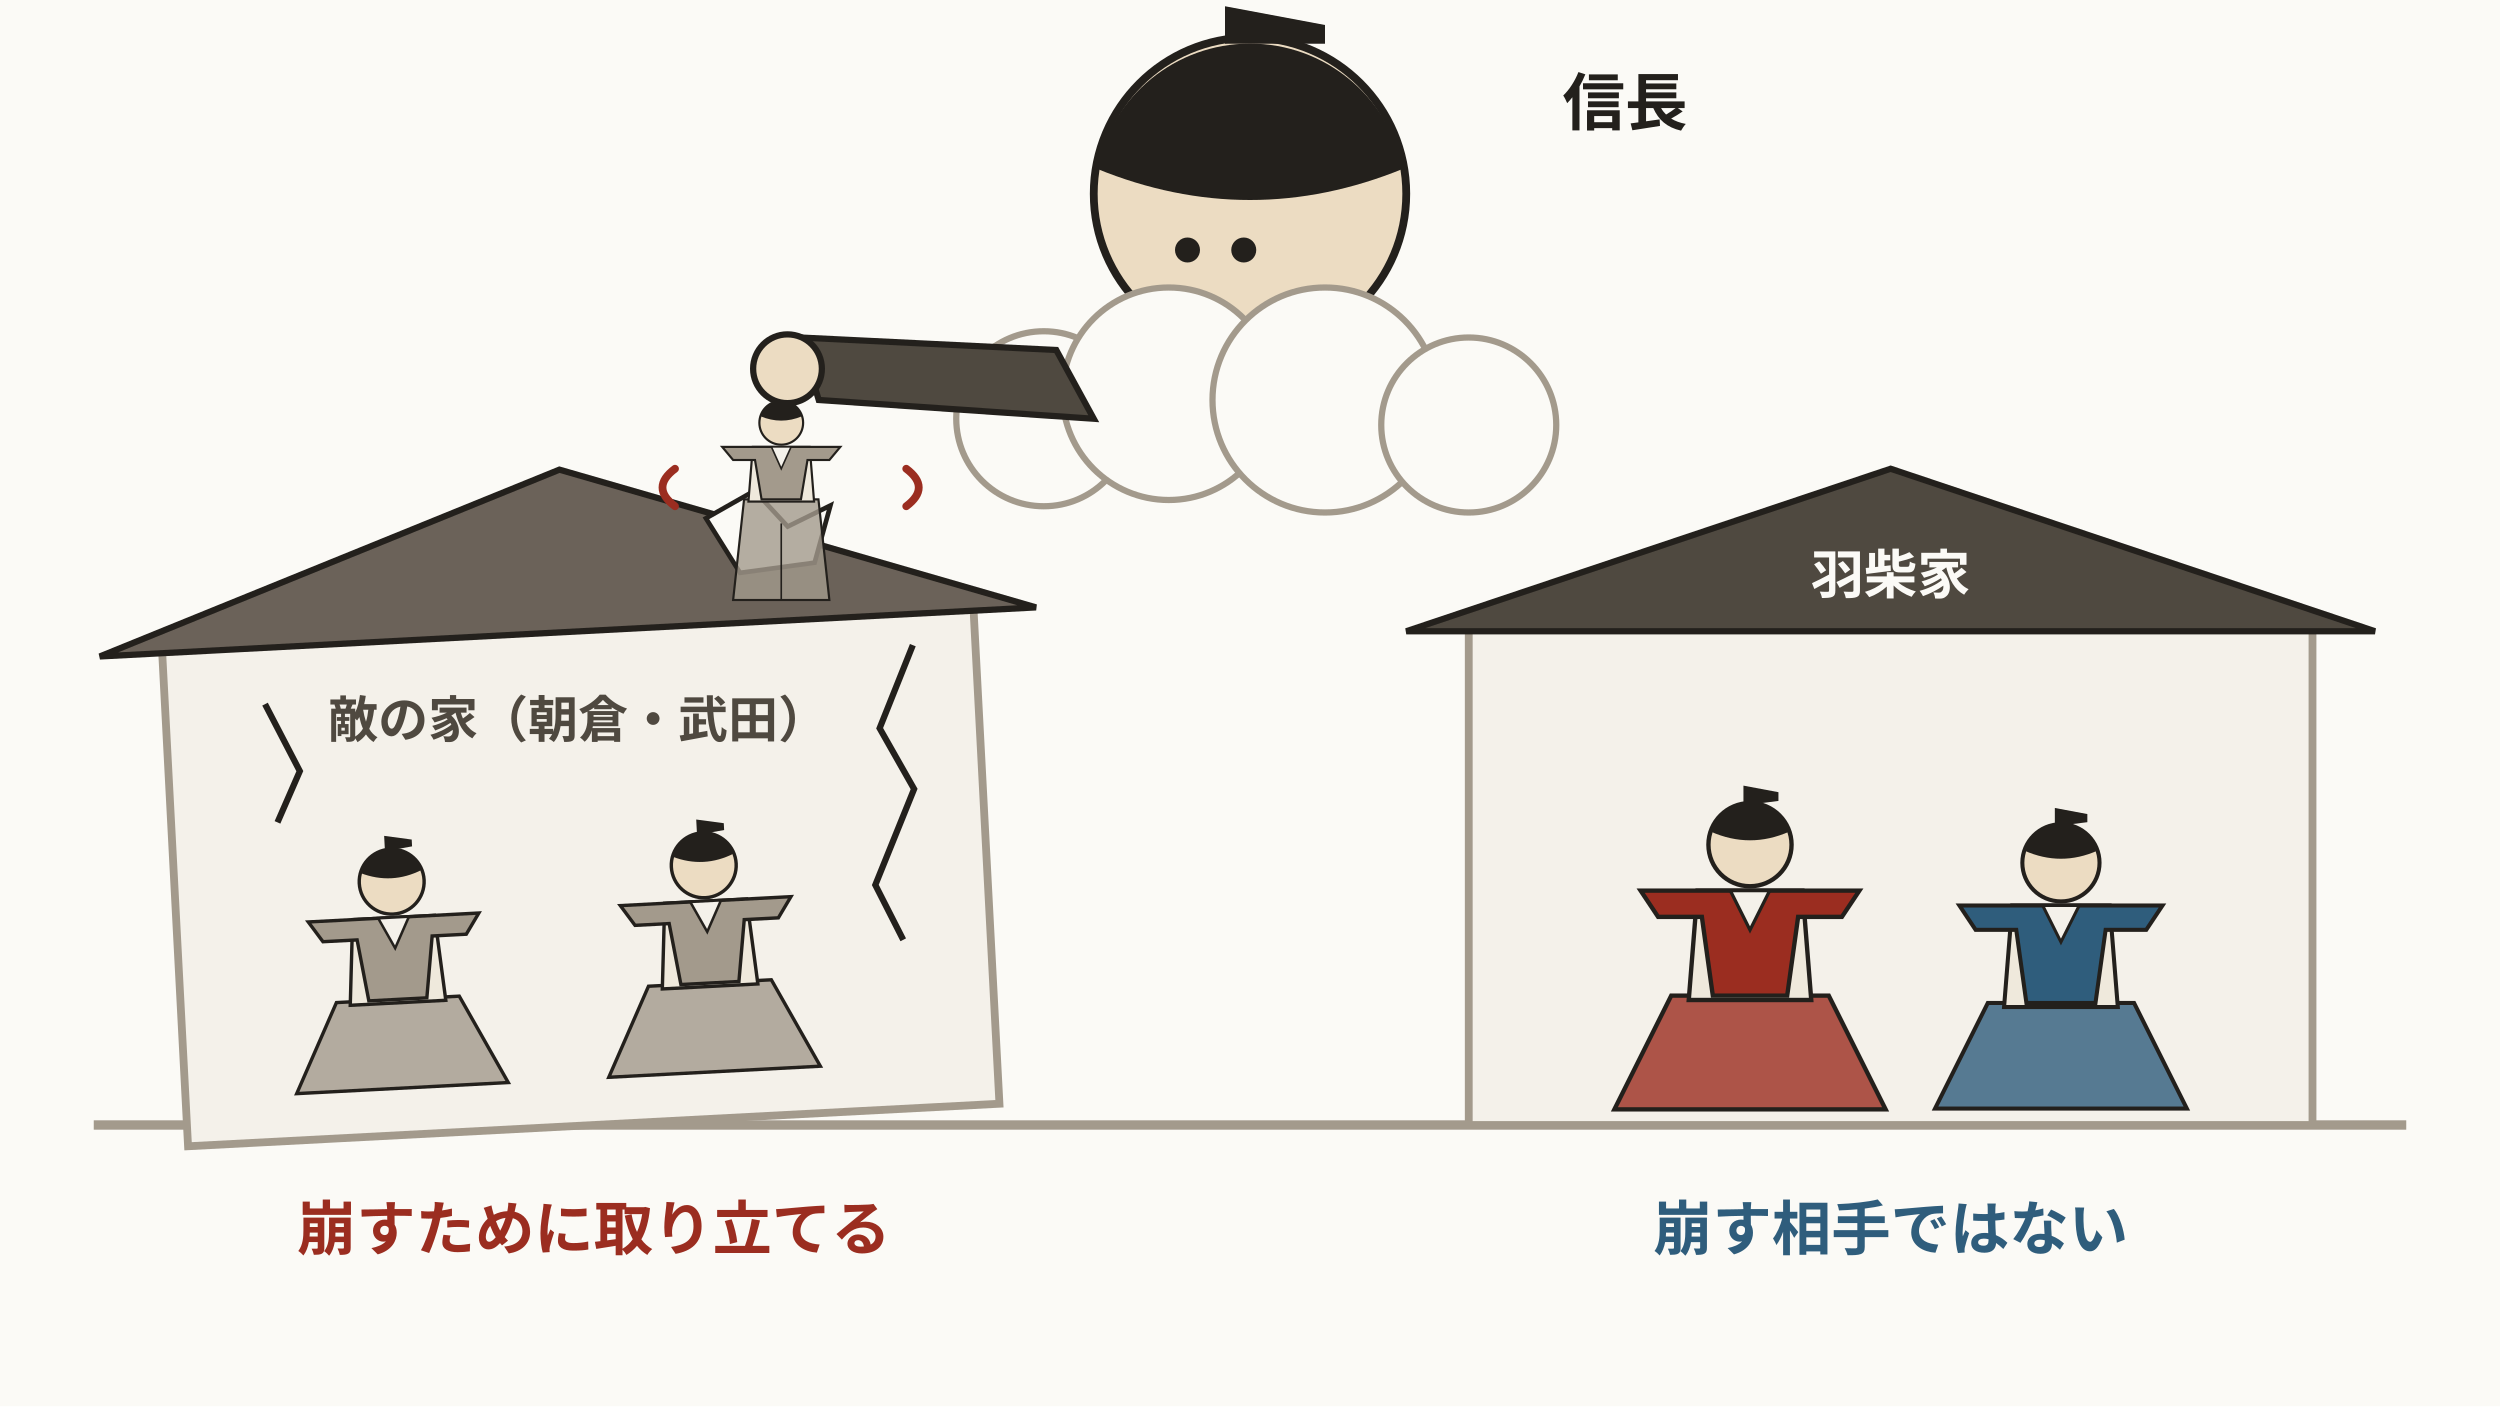
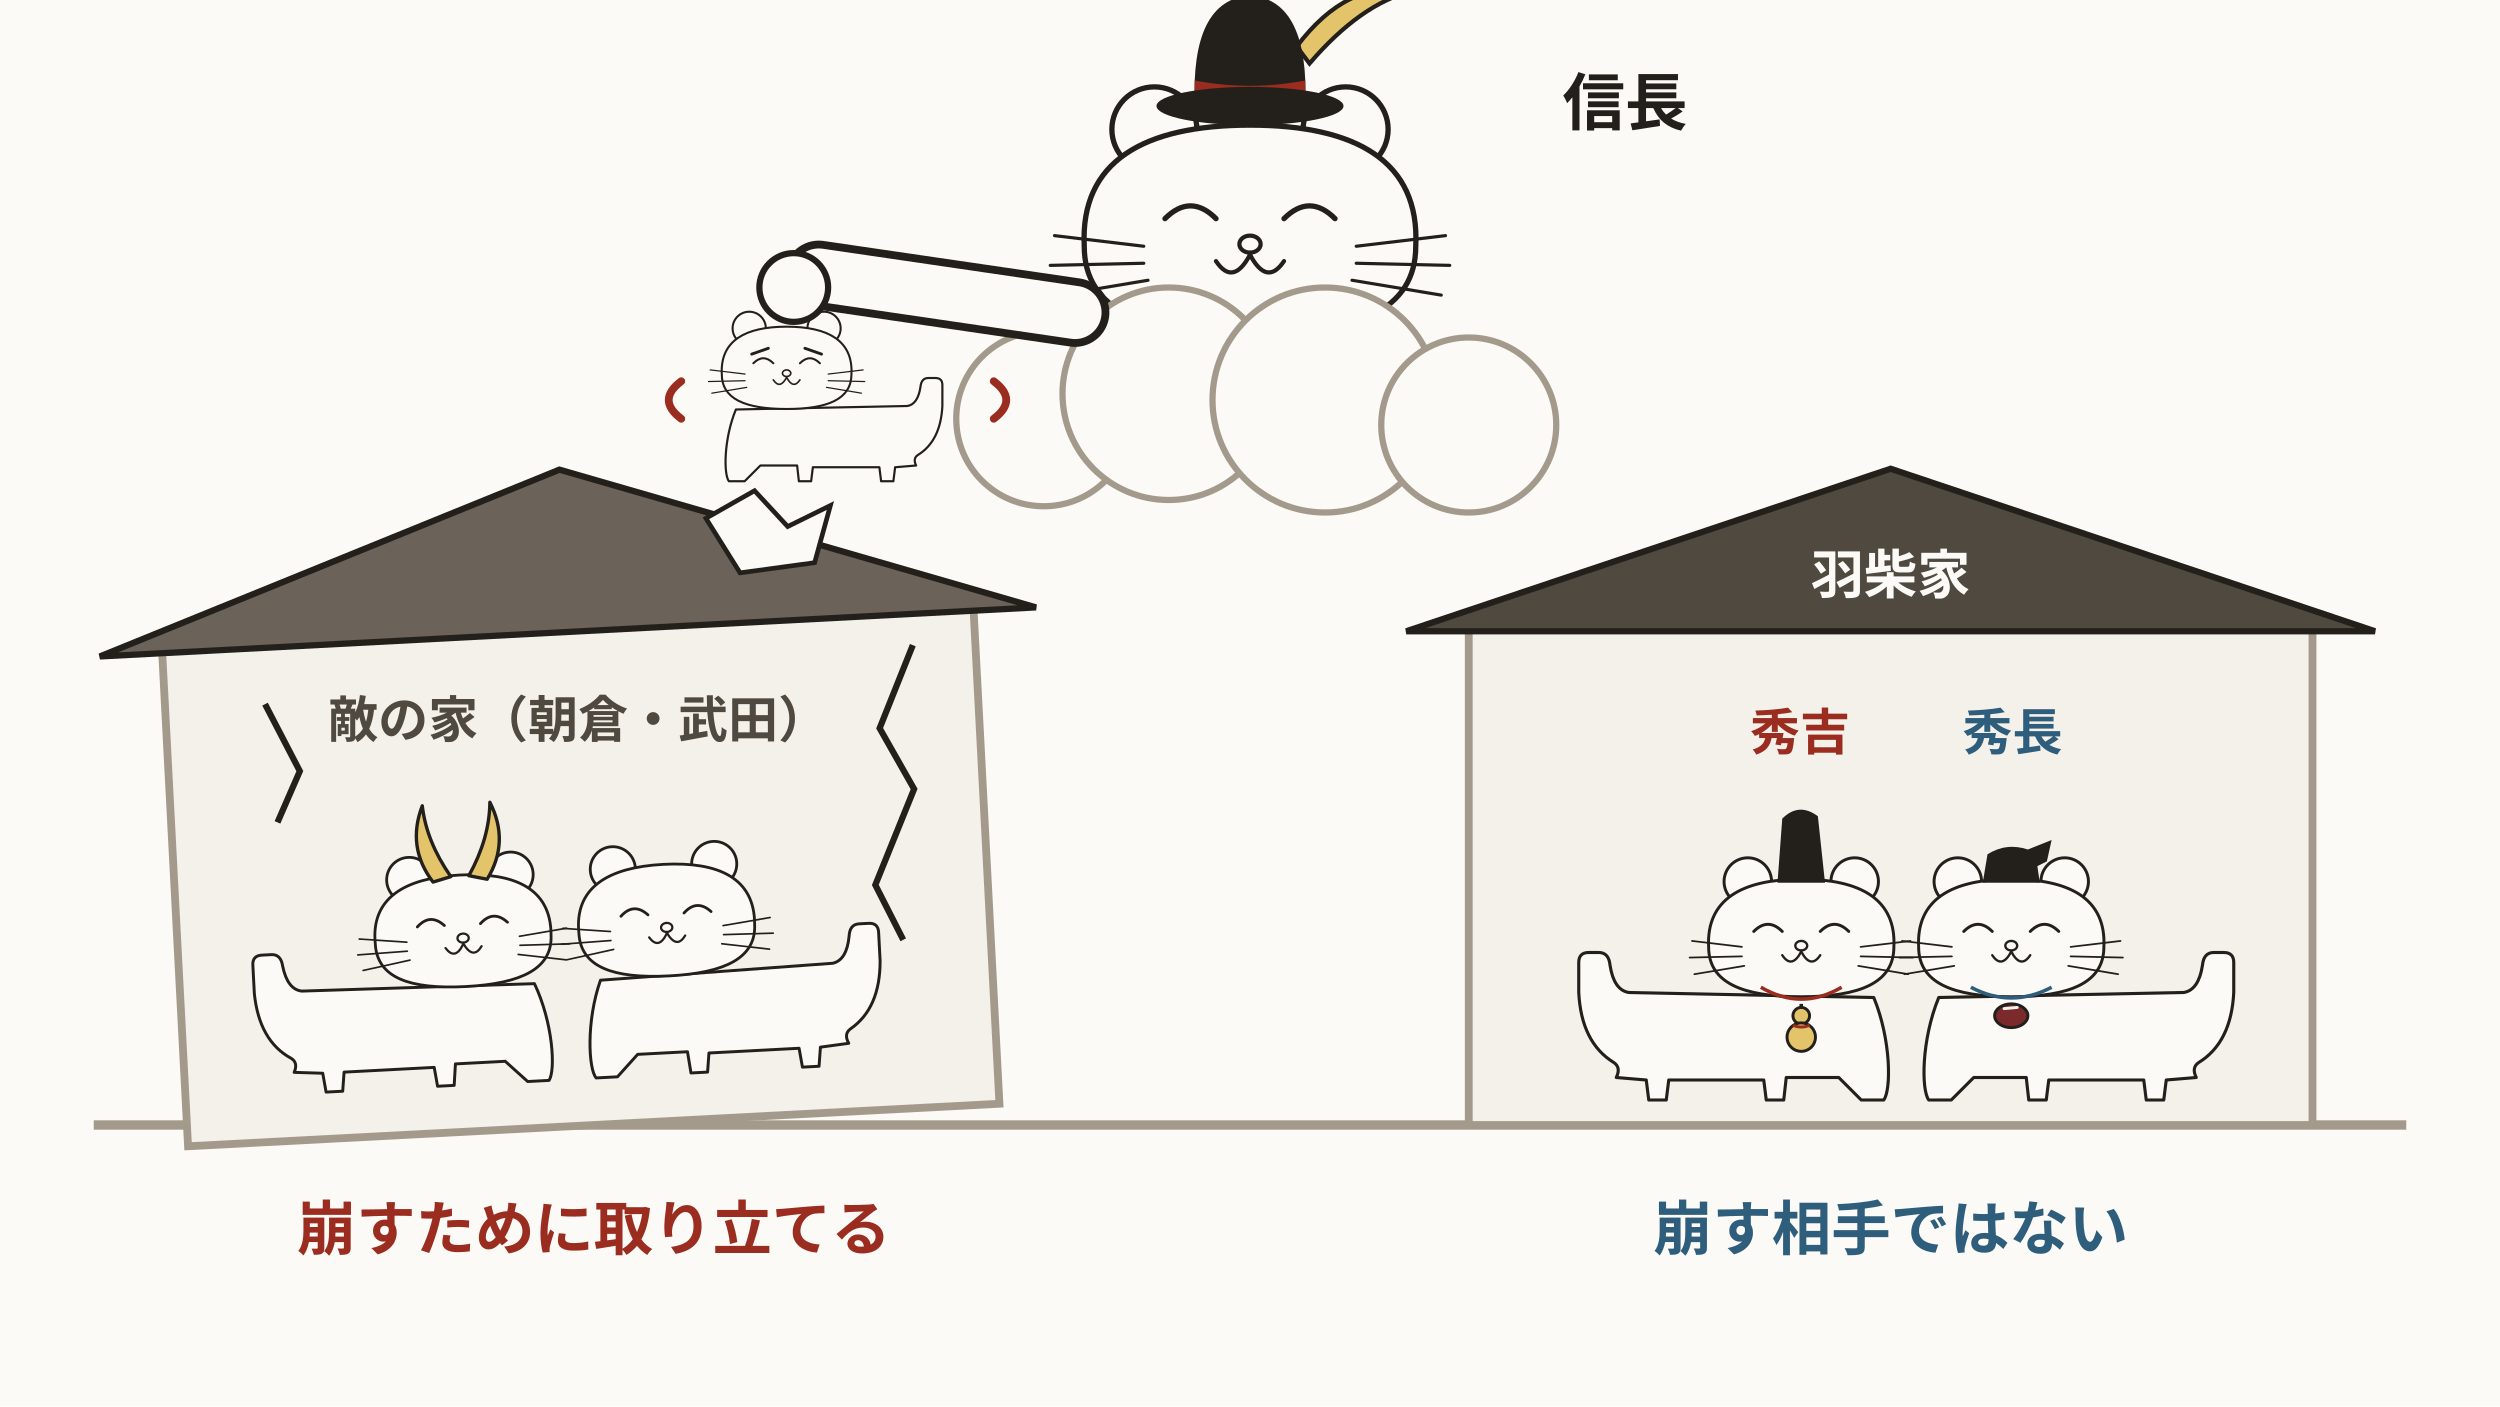
- <svg xmlns="http://www.w3.org/2000/svg" viewBox="0 0 800 450" role="img" aria-label="雲の上からのぞく信長が、ひびの入った敵の家（朝倉・武田）から家臣を一人つまみ出しているイメージイラスト。隣の羽柴家には手を伸ばしておらず、家の中に秀吉と秀長が並んで座っている">
+ <svg xmlns="http://www.w3.org/2000/svg" viewBox="0 0 800 450" role="img" aria-label="雲の上からのぞく南蛮帽子の信長が、ひびの入った敵の家（朝倉・武田）から家臣を一人つまみ出しているイメージイラスト（敵の家の左の一匹は、武田の印の二本角の飾りを頭に付ける）。隣の羽柴家には手を伸ばしておらず、家の中に秀吉と秀長が並んで座っている。人物はみな服を着ない四つ足の猫のキャラ（ぱぱねこ）で描き、秀吉は高い立烏帽子と首の瓢箪、秀長は低い折烏帽子と首の小豆で見分ける">
  <defs>
-     <symbol id="sz" viewBox="-70 -150 140 150" overflow="visible">
-       <path d="M-36,-52 L36,-52 L62,0 L-62,0 Z" fill="currentColor" fill-opacity="0.8" stroke="#23201c" stroke-width="2" />
-       <path d="M-24,-100 L24,-100 L28,-50 L-28,-50 Z" fill="#efe9dc" stroke="#23201c" stroke-width="2" />
-       <path d="M-50,-100 L50,-100 L42,-88 L22,-88 L17,-52 L-17,-52 L-22,-88 L-42,-88 Z" fill="currentColor" stroke="#23201c" stroke-width="2" />
-       <path d="M-9,-100 L0,-82 L9,-100 Z" fill="#f4f1ea" stroke="#23201c" stroke-width="1.5" />
-       <circle cx="0" cy="-121" r="19" fill="#ecdcc2" stroke="#23201c" stroke-width="2" />
-       <path d="M-18,-127 A19,19 0 0 1 18,-127 Q0,-119 -18,-127 Z" fill="#23201c" />
-       <path d="M-3,-139 L-3,-148 L13,-145 L13,-141 Z" fill="#23201c" />
-     </symbol>
-     <symbol id="st" viewBox="-60 -200 120 200" overflow="visible">
-       <path d="M-34,-92 L34,-92 L44,0 L-44,0 Z" fill="currentColor" fill-opacity="0.8" stroke="#23201c" stroke-width="2" />
-       <path d="M0,-70 V0" stroke="#23201c" stroke-width="1.5" />
-       <path d="M-26,-140 L26,-140 L30,-90 L-30,-90 Z" fill="#efe9dc" stroke="#23201c" stroke-width="2" />
-       <path d="M-54,-140 L54,-140 L44,-128 L24,-128 L18,-92 L-18,-92 L-24,-128 L-44,-128 Z" fill="currentColor" stroke="#23201c" stroke-width="2" />
-       <path d="M-9,-140 L0,-120 L9,-140 Z" fill="#f4f1ea" stroke="#23201c" stroke-width="1.5" />
-       <circle cx="0" cy="-162" r="20" fill="#ecdcc2" stroke="#23201c" stroke-width="2" />
-       <path d="M-19,-168 A20,20 0 0 1 19,-168 Q0,-160 -19,-168 Z" fill="#23201c" />
-       <path d="M-3,-180 L-3,-190 L14,-187 L14,-183 Z" fill="#23201c" />
-     </symbol>
+     <g id="pn-head">
+       <circle cx="-45" cy="-45" r="20" fill="#fbfaf6" stroke="#23201c" stroke-width="2.5" />
+       <circle cx="45" cy="-45" r="20" fill="#fbfaf6" stroke="#23201c" stroke-width="2.5" />
+       <path d="M-78,10 C-80,-30 -50,-47 0,-47 C50,-47 80,-30 78,10 C78,40 50,52 0,52 C-50,52 -78,40 -78,10 Z" fill="#fbfaf6" stroke="#23201c" stroke-width="2.5" />
+       <path d="M-40,-3 Q-28,-15 -16,-3 M16,-3 Q28,-15 40,-3" fill="none" stroke="#23201c" stroke-width="2.5" stroke-linecap="round" />
+       <ellipse cx="0" cy="9" rx="5" ry="4" fill="none" stroke="#23201c" stroke-width="2" />
+       <path d="M-16,17 Q-8,29 0,14 Q8,29 16,17" fill="none" stroke="#23201c" stroke-width="2" stroke-linecap="round" />
+       <path d="M-50,10 L-92,5 M-50,18 L-94,19 M-48,26 L-90,33 M50,10 L92,5 M50,18 L94,19 M48,26 L90,33" stroke="#23201c" stroke-width="1.5" stroke-linecap="round" />
+     </g>
+     <g id="pn-base">
+       <path d="M-109,-82 C-123,-48 -123,-8 -117,0 L-99,0 L-81,-18 L-39,-18 L-37,0 L-23,0 L-21,-16 L55,-16 L57,0 L71,0 L73,-16 L97,-18 Q93,-26 99,-30 Q125,-46 127,-86 L127,-110 Q127,-118 119,-118 L111,-118 Q103,-118 102,-108 Q99,-88 87,-86 Z" fill="#fbfaf6" stroke="#23201c" stroke-width="2.5" stroke-linejoin="round" />
+       <use href="#pn-head" transform="translate(-51,-132) scale(0.95)" />
+     </g>
  </defs>
  <rect width="800" height="450" fill="#fbfaf6" />
  <path d="M30,360 H770" stroke="#a39a8c" stroke-width="3" />
  <g transform="rotate(-3 190 360)">
    <rect x="60" y="200" width="260" height="160" fill="#f4f1ea" stroke="#a39a8c" stroke-width="2.5" />
    <path d="M40,202 L190,150 L340,202 Z" fill="#6b6259" stroke="#23201c" stroke-width="2" />
    <path d="M236,168 L252,160 L262,172 L276,166 L270,184 L246,186 Z" fill="#fbfaf6" stroke="#23201c" stroke-width="1.5" />
    <path d="M300,212 l-12,26 l10,20 l-14,30 l8,18" fill="none" stroke="#23201c" stroke-width="2" />
    <path d="M92,220 l10,22 l-8,16" fill="none" stroke="#23201c" stroke-width="2" />
-     <use href="#sz" x="91" y="263" width="77" height="82" color="#a39a8c" />
-     <use href="#sz" x="191" y="263" width="77" height="82" color="#a39a8c" />
+     <g transform="translate(132,345) scale(-0.38,0.38)">
+       <use href="#pn-base" />
+       <g transform="translate(-51,-132) scale(0.95)">
+         <path d="M-24,-42 Q-46,-74 -30,-110 Q-28,-78 -8,-46 Z M24,-42 Q46,-74 30,-110 Q28,-78 8,-46 Z" fill="#e3c46a" stroke="#23201c" stroke-width="3" stroke-linejoin="round" />
+       </g>
+     </g>
+     <g transform="translate(236,345) scale(0.38,0.38)">
+       <use href="#pn-base" />
+     </g>
  </g>
  <rect x="470" y="200" width="270" height="160" fill="#f4f1ea" stroke="#a39a8c" stroke-width="2.5" />
  <path d="M450,202 L605,150 L760,202 Z" fill="#4f4940" stroke="#23201c" stroke-width="2" />
-   <use href="#sz" x="511" y="250" width="98" height="105" color="#9b2d20" />
-   <use href="#sz" x="614" y="257" width="91" height="98" color="#2f5d7c" />
-   <circle cx="400" cy="62" r="50" fill="#ecdcc2" stroke="#23201c" stroke-width="2.5" />
-   <path d="M351,54 A50,50 0 0 1 449,54 Q400,74 351,54 Z" fill="#23201c" />
-   <path d="M392,14 L392,2 L424,8 L424,14 Z" fill="#23201c" />
-   <circle cx="380" cy="80" r="4" fill="#23201c" />
-   <circle cx="398" cy="80" r="4" fill="#23201c" />
+   <g transform="translate(556,352) scale(-0.4,0.4)">
+     <use href="#pn-base" />
+     <g transform="translate(-51,-132) scale(0.95)">
+       <path d="M-20,-44 L-14,-100 Q2,-112 16,-98 L20,-44 Z" fill="#23201c" />
+       <path d="M-34,44 Q0,64 34,44" fill="none" stroke="#9b2d20" stroke-width="3" />
+       <path d="M0,58 V62" stroke="#23201c" stroke-width="3" />
+       <circle cx="0" cy="68" r="7" fill="#e3c46a" stroke="#23201c" stroke-width="2.5" />
+       <circle cx="0" cy="86" r="12" fill="#e3c46a" stroke="#23201c" stroke-width="2.5" />
+       <path d="M-7,76 Q0,79 7,76" fill="none" stroke="#9b2d20" stroke-width="2.5" />
+     </g>
+   </g>
+   <g transform="translate(664,352) scale(0.4,0.4)">
+     <use href="#pn-base" />
+     <g transform="translate(-51,-132) scale(0.95)">
+       <path d="M-24,-44 L-20,-68 Q-4,-78 14,-72 L34,-80 L30,-62 L22,-58 L24,-44 Z" fill="#23201c" />
+       <path d="M-34,44 Q0,62 34,44" fill="none" stroke="#2f5d7c" stroke-width="3" />
+       <ellipse cx="0" cy="68" rx="14" ry="10" fill="#7a2a2a" stroke="#23201c" stroke-width="2.5" />
+       <path d="M-6,62 L5,61" stroke="#f4f1ea" stroke-width="2.5" stroke-linecap="round" />
+     </g>
+   </g>
+   <g transform="translate(400,72) scale(0.68)">
+     <use href="#pn-head" />
+     <path d="M22,-84 Q46,-116 76,-110 Q52,-104 28,-76 Z" fill="#e3c46a" stroke="#23201c" stroke-width="2" />
+     <path d="M-26,-56 Q-28,-106 0,-108 Q28,-106 26,-56 Z" fill="#23201c" />
+     <path d="M-26,-68 Q0,-63 26,-68 L26,-59 Q0,-54 -26,-59 Z" fill="#9b2d20" />
+     <ellipse cx="0" cy="-56" rx="44" ry="9" fill="#23201c" />
+   </g>
  <g fill="#fbfaf6" stroke="#a39a8c" stroke-width="2">
    <circle cx="334" cy="134" r="28" />
    <circle cx="374" cy="126" r="34" />
    <circle cx="424" cy="128" r="36" />
    <circle cx="470" cy="136" r="28" />
  </g>
-   <path d="M338,112 L350,134 L262,128 L256,108 Z" fill="#4f4940" stroke="#23201c" stroke-width="2" />
-   <use href="#st" x="229" y="122" width="42" height="70" color="#a39a8c" />
-   <circle cx="252" cy="118" r="11" fill="#ecdcc2" stroke="#23201c" stroke-width="2" />
+   <path d="M344,100 L262,88" stroke="#23201c" stroke-width="22" stroke-linecap="round" />
+   <path d="M344,100 L262,88" stroke="#fbfaf6" stroke-width="17" stroke-linecap="round" />
+   <g transform="translate(266,154) scale(0.28,0.28)">
+     <use href="#pn-base" />
+     <g transform="translate(-51,-132) scale(0.95)">
+       <path d="M-42,-14 L-22,-21 M22,-21 L42,-14" stroke="#23201c" stroke-width="3.5" stroke-linecap="round" />
+     </g>
+   </g>
+   <circle cx="254" cy="92" r="11" fill="#fbfaf6" stroke="#23201c" stroke-width="2" />
  <g stroke="#9b2d20" stroke-width="2.5" fill="none" stroke-linecap="round">
-     <path d="M216,150 q-8,6 0,12" />
-     <path d="M290,150 q8,6 0,12" />
+     <path d="M218,122 q-8,6 0,12" />
+     <path d="M318,122 q8,6 0,12" />
  </g>
  <g font-family="'Noto Serif JP','Yu Mincho','Hiragino Mincho ProN',serif" text-anchor="middle">
    <text x="520" y="40" font-size="20" font-weight="700" fill="#23201c">信長</text>
    <text x="185" y="236" font-size="16" font-weight="700" fill="#4f4940">敵の家（朝倉・武田）</text>
    <text x="605" y="190" font-size="17" font-weight="700" fill="#fbfaf6">羽柴家</text>
    <text x="190" y="400" font-size="19" font-weight="700" fill="#9b2d20">崩すために取り立てる</text>
    <text x="605" y="400" font-size="19" font-weight="700" fill="#2f5d7c">崩す相手ではない</text>
+     <text x="576" y="240" font-size="16" font-weight="700" fill="#9b2d20">秀吉</text>
+     <text x="644" y="240" font-size="16" font-weight="700" fill="#2f5d7c">秀長</text>
  </g>
</svg>
